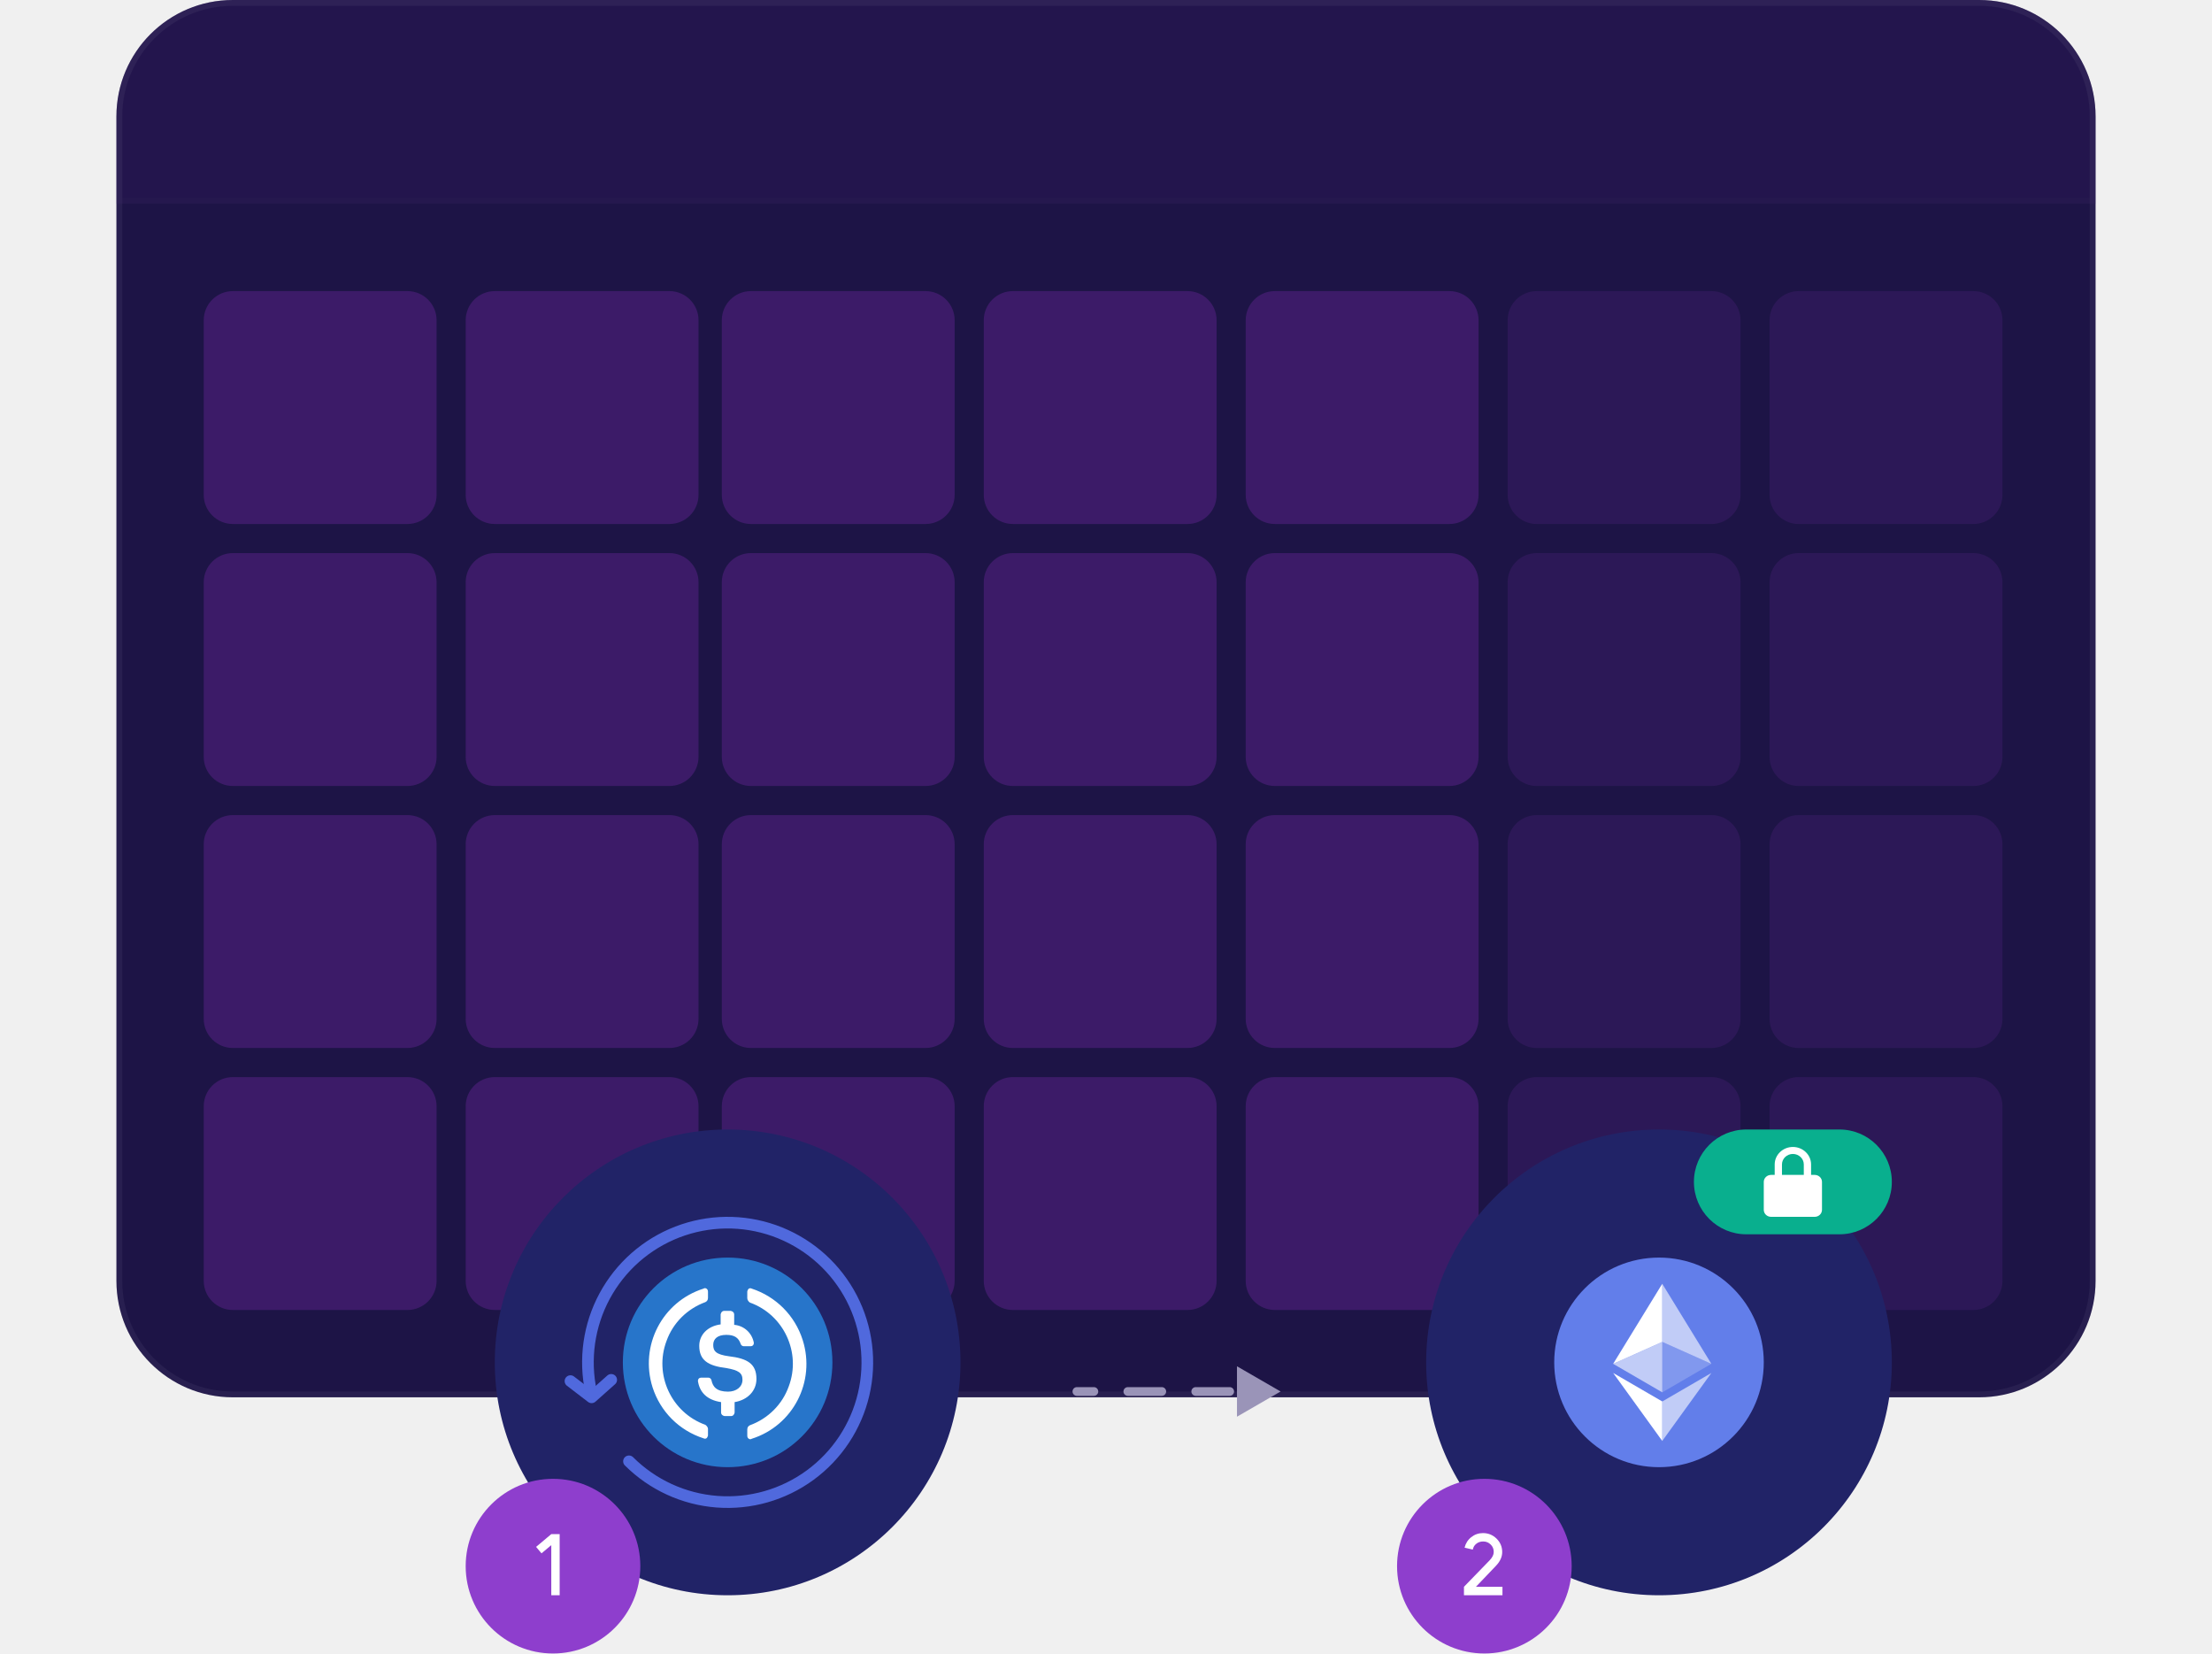
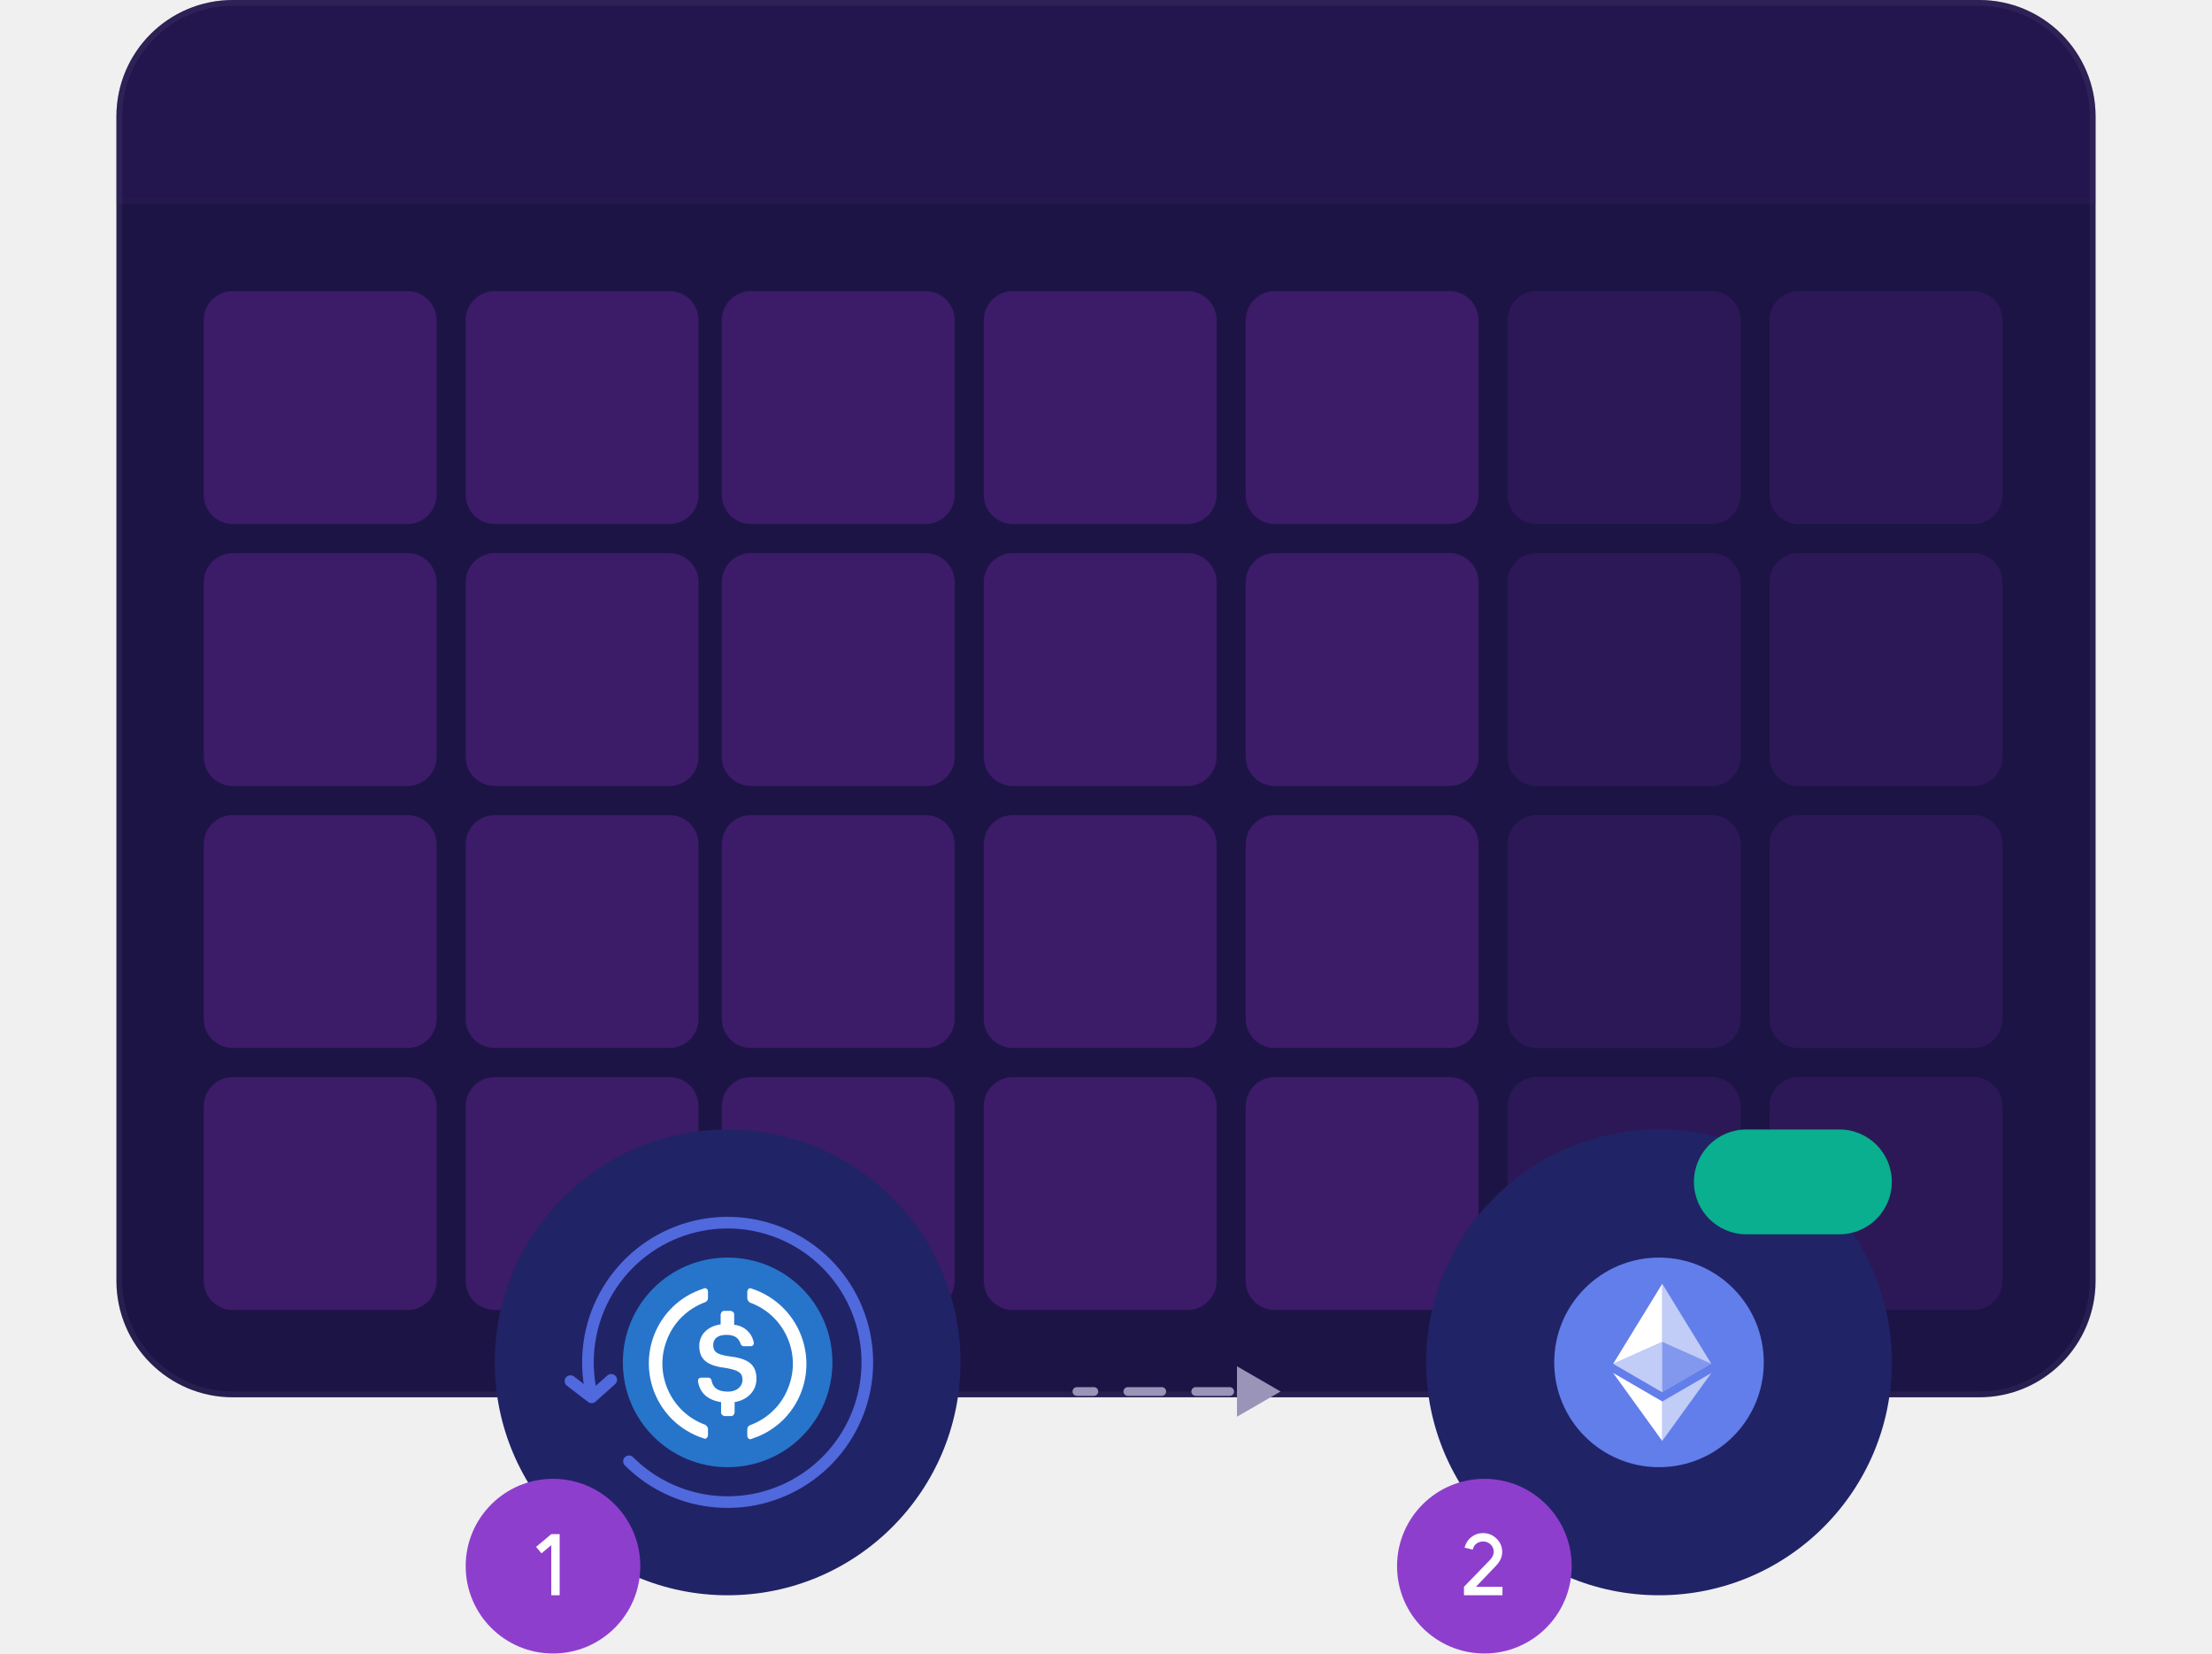
<svg xmlns="http://www.w3.org/2000/svg" width="380" height="284" viewBox="0 0 380 284" fill="none">
  <mask id="path-1-inside-1_355_2407" fill="white">
    <path d="M20 20C20 8.954 28.954 0 40 0L340 0C351.046 0 360 8.954 360 20V220C360 231.046 351.046 240 340 240H40C28.954 240 20 231.046 20 220V20Z" />
  </mask>
  <path d="M20 20C20 8.954 28.954 0 40 0L340 0C351.046 0 360 8.954 360 20V220C360 231.046 351.046 240 340 240H40C28.954 240 20 231.046 20 220V20Z" fill="#1D1446" />
  <path d="M40 0V1L340 1V0V-1L40 -1V0ZM360 20H359V220H360H361V20H360ZM340 240V239H40V240V241H340V240ZM20 220H21V20H20H19V220H20ZM40 240V239C29.507 239 21 230.493 21 220H20H19C19 231.598 28.402 241 40 241V240ZM360 220H359C359 230.493 350.493 239 340 239V240V241C351.598 241 361 231.598 361 220H360ZM340 0V1C350.493 1 359 9.507 359 20H360H361C361 8.402 351.598 -1 340 -1V0ZM40 0V-1C28.402 -1 19 8.402 19 20H20H21C21 9.507 29.507 1 40 1V0Z" fill="#ACA9BB" fill-opacity="0.08" mask="url(#path-1-inside-1_355_2407)" />
  <g opacity="0.2">
    <mask id="path-3-inside-2_355_2407" fill="white">
      <path d="M20 20C20 8.954 28.954 0 40 0L340 0C351.046 0 360 8.954 360 20V35H20V20Z" />
    </mask>
    <path d="M20 20C20 8.954 28.954 0 40 0L340 0C351.046 0 360 8.954 360 20V35H20V20Z" fill="#3C1B68" />
    <path d="M360 35V36H361V35H360ZM20 35H19V36H20V35ZM40 0V1L340 1V0V-1L40 -1V0ZM360 20H359V35H360H361V20H360ZM360 35V34H20V35V36H360V35ZM20 35H21V20H20H19V35H20ZM340 0V1C350.493 1 359 9.507 359 20H360H361C361 8.402 351.598 -1 340 -1V0ZM40 0V-1C28.402 -1 19 8.402 19 20H20H21C21 9.507 29.507 1 40 1V0Z" fill="#ACA9BB" fill-opacity="0.08" mask="url(#path-3-inside-2_355_2407)" />
  </g>
  <path d="M80 55C80 52.239 82.239 50 85 50H115C117.761 50 120 52.239 120 55V85C120 87.761 117.761 90 115 90H85C82.239 90 80 87.761 80 85V55Z" fill="#3C1B68" />
  <path d="M35 55C35 52.239 37.239 50 40 50H70C72.761 50 75 52.239 75 55V85C75 87.761 72.761 90 70 90H40C37.239 90 35 87.761 35 85V55Z" fill="#3C1B68" />
  <path d="M80 100C80 97.239 82.239 95 85 95H115C117.761 95 120 97.239 120 100V130C120 132.761 117.761 135 115 135H85C82.239 135 80 132.761 80 130V100Z" fill="#3C1B68" />
  <path d="M214 55C214 52.239 216.239 50 219 50H249C251.761 50 254 52.239 254 55V85C254 87.761 251.761 90 249 90H219C216.239 90 214 87.761 214 85V55Z" fill="#3C1B68" />
  <path opacity="0.5" d="M304 55C304 52.239 306.239 50 309 50H339C341.761 50 344 52.239 344 55V85C344 87.761 341.761 90 339 90H309C306.239 90 304 87.761 304 85V55Z" fill="#3C1B68" />
  <path opacity="0.5" d="M304 100C304 97.239 306.239 95 309 95H339C341.761 95 344 97.239 344 100V130C344 132.761 341.761 135 339 135H309C306.239 135 304 132.761 304 130V100Z" fill="#3C1B68" />
  <path d="M35 100C35 97.239 37.239 95 40 95H70C72.761 95 75 97.239 75 100V130C75 132.761 72.761 135 70 135H40C37.239 135 35 132.761 35 130V100Z" fill="#3C1B68" />
  <path d="M124 55C124 52.239 126.239 50 129 50H159C161.761 50 164 52.239 164 55V85C164 87.761 161.761 90 159 90H129C126.239 90 124 87.761 124 85V55Z" fill="#3C1B68" />
  <path d="M169 55C169 52.239 171.239 50 174 50H204C206.761 50 209 52.239 209 55V85C209 87.761 206.761 90 204 90H174C171.239 90 169 87.761 169 85V55Z" fill="#3C1B68" />
  <path opacity="0.5" d="M259 55C259 52.239 261.239 50 264 50H294C296.761 50 299 52.239 299 55V85C299 87.761 296.761 90 294 90H264C261.239 90 259 87.761 259 85V55Z" fill="#3C1B68" />
  <path opacity="0.5" d="M259 100C259 97.239 261.239 95 264 95H294C296.761 95 299 97.239 299 100V130C299 132.761 296.761 135 294 135H264C261.239 135 259 132.761 259 130V100Z" fill="#3C1B68" />
  <path d="M124 100C124 97.239 126.239 95 129 95H159C161.761 95 164 97.239 164 100V130C164 132.761 161.761 135 159 135H129C126.239 135 124 132.761 124 130V100Z" fill="#3C1B68" />
  <path d="M169 100C169 97.239 171.239 95 174 95H204C206.761 95 209 97.239 209 100V130C209 132.761 206.761 135 204 135H174C171.239 135 169 132.761 169 130V100Z" fill="#3C1B68" />
  <path d="M214 100C214 97.239 216.239 95 219 95H249C251.761 95 254 97.239 254 100V130C254 132.761 251.761 135 249 135H219C216.239 135 214 132.761 214 130V100Z" fill="#3C1B68" />
  <path d="M80 145C80 142.239 82.239 140 85 140H115C117.761 140 120 142.239 120 145V175C120 177.761 117.761 180 115 180H85C82.239 180 80 177.761 80 175V145Z" fill="#3C1B68" />
  <path opacity="0.5" d="M304 145C304 142.239 306.239 140 309 140H339C341.761 140 344 142.239 344 145V175C344 177.761 341.761 180 339 180H309C306.239 180 304 177.761 304 175V145Z" fill="#3C1B68" />
  <path d="M35 145C35 142.239 37.239 140 40 140H70C72.761 140 75 142.239 75 145V175C75 177.761 72.761 180 70 180H40C37.239 180 35 177.761 35 175V145Z" fill="#3C1B68" />
  <path opacity="0.5" d="M259 145C259 142.239 261.239 140 264 140H294C296.761 140 299 142.239 299 145V175C299 177.761 296.761 180 294 180H264C261.239 180 259 177.761 259 175V145Z" fill="#3C1B68" />
  <path d="M124 145C124 142.239 126.239 140 129 140H159C161.761 140 164 142.239 164 145V175C164 177.761 161.761 180 159 180H129C126.239 180 124 177.761 124 175V145Z" fill="#3C1B68" />
  <path d="M169 145C169 142.239 171.239 140 174 140H204C206.761 140 209 142.239 209 145V175C209 177.761 206.761 180 204 180H174C171.239 180 169 177.761 169 175V145Z" fill="#3C1B68" />
  <path d="M214 145C214 142.239 216.239 140 219 140H249C251.761 140 254 142.239 254 145V175C254 177.761 251.761 180 249 180H219C216.239 180 214 177.761 214 175V145Z" fill="#3C1B68" />
  <path d="M80 190C80 187.239 82.239 185 85 185H115C117.761 185 120 187.239 120 190V220C120 222.761 117.761 225 115 225H85C82.239 225 80 222.761 80 220V190Z" fill="#3C1B68" />
  <path opacity="0.5" d="M304 190C304 187.239 306.239 185 309 185H339C341.761 185 344 187.239 344 190V220C344 222.761 341.761 225 339 225H309C306.239 225 304 222.761 304 220V190Z" fill="#3C1B68" />
  <path d="M35 190C35 187.239 37.239 185 40 185H70C72.761 185 75 187.239 75 190V220C75 222.761 72.761 225 70 225H40C37.239 225 35 222.761 35 220V190Z" fill="#3C1B68" />
  <path opacity="0.5" d="M259 190C259 187.239 261.239 185 264 185H294C296.761 185 299 187.239 299 190V220C299 222.761 296.761 225 294 225H264C261.239 225 259 222.761 259 220V190Z" fill="#3C1B68" />
  <path d="M124 190C124 187.239 126.239 185 129 185H159C161.761 185 164 187.239 164 190V220C164 222.761 161.761 225 159 225H129C126.239 225 124 222.761 124 220V190Z" fill="#3C1B68" />
  <path d="M169 190C169 187.239 171.239 185 174 185H204C206.761 185 209 187.239 209 190V220C209 222.761 206.761 225 204 225H174C171.239 225 169 222.761 169 220V190Z" fill="#3C1B68" />
  <path d="M214 190C214 187.239 216.239 185 219 185H249C251.761 185 254 187.239 254 190V220C254 222.761 251.761 225 249 225H219C216.239 225 214 222.761 214 220V190Z" fill="#3C1B68" />
  <circle cx="125" cy="234" r="40" fill="#212367" />
  <g clip-path="url(#clip0_355_2407)">
    <path d="M125 252C134.975 252 143 243.975 143 234C143 224.025 134.975 216 125 216C115.025 216 107 224.025 107 234C107 243.975 115.025 252 125 252Z" fill="#2775CA" />
    <path d="M129.95 236.85C129.95 234.225 128.375 233.325 125.225 232.95C122.975 232.65 122.525 232.05 122.525 231C122.525 229.95 123.275 229.275 124.775 229.275C126.125 229.275 126.875 229.725 127.25 230.85C127.325 231.075 127.55 231.225 127.775 231.225H128.975C129.275 231.225 129.5 231 129.5 230.7V230.625C129.2 228.975 127.85 227.7 126.125 227.55V225.75C126.125 225.45 125.9 225.225 125.525 225.15H124.4C124.1 225.15 123.875 225.375 123.8 225.75V227.475C121.55 227.775 120.125 229.275 120.125 231.15C120.125 233.625 121.625 234.6 124.775 234.975C126.875 235.35 127.55 235.8 127.55 237C127.55 238.2 126.5 239.025 125.075 239.025C123.125 239.025 122.45 238.2 122.225 237.075C122.15 236.775 121.925 236.625 121.7 236.625H120.425C120.125 236.625 119.9 236.85 119.9 237.15V237.225C120.2 239.1 121.4 240.45 123.875 240.825V242.625C123.875 242.925 124.1 243.15 124.475 243.225H125.6C125.9 243.225 126.125 243 126.2 242.625V240.825C128.45 240.45 129.95 238.875 129.95 236.85Z" fill="white" />
    <path d="M121.175 244.725C115.325 242.625 112.325 236.1 114.5 230.325C115.625 227.175 118.1 224.775 121.175 223.65C121.475 223.5 121.625 223.275 121.625 222.9V221.85C121.625 221.55 121.475 221.325 121.175 221.25C121.1 221.25 120.95 221.25 120.875 221.325C113.75 223.575 109.85 231.15 112.1 238.275C113.45 242.475 116.675 245.7 120.875 247.05C121.175 247.2 121.475 247.05 121.55 246.75C121.625 246.675 121.625 246.6 121.625 246.45V245.4C121.625 245.175 121.4 244.875 121.175 244.725ZM129.125 221.325C128.825 221.175 128.525 221.325 128.45 221.625C128.375 221.7 128.375 221.775 128.375 221.925V222.975C128.375 223.275 128.6 223.575 128.825 223.725C134.675 225.825 137.675 232.35 135.5 238.125C134.375 241.275 131.9 243.675 128.825 244.8C128.525 244.95 128.375 245.175 128.375 245.55V246.6C128.375 246.9 128.525 247.125 128.825 247.2C128.9 247.2 129.05 247.2 129.125 247.125C136.25 244.875 140.15 237.3 137.9 230.175C136.55 225.9 133.25 222.675 129.125 221.325Z" fill="white" />
  </g>
  <path d="M108.052 250.993C112.106 255.037 117.473 257.497 123.182 257.931C128.892 258.365 134.568 256.743 139.187 253.358C143.805 249.973 147.061 245.049 148.367 239.474C149.673 233.899 148.943 228.041 146.309 222.957C143.674 217.873 139.309 213.899 134.001 211.752C128.692 209.604 122.792 209.425 117.363 211.247C111.935 213.069 107.337 216.772 104.399 221.687C101.462 226.602 100.378 232.405 101.344 238.049" stroke="#5069DD" stroke-width="2" stroke-linecap="round" stroke-linejoin="round" />
  <path d="M98 237.217L101.631 240L105 237" stroke="#5069DD" stroke-width="2" stroke-linecap="round" stroke-linejoin="round" />
  <circle cx="95" cy="269" r="15" fill="#8E3ECD" />
  <path d="M94.705 263.5H96.145V274H94.705V265.39L93.025 266.8L92.095 265.69L94.705 263.5Z" fill="white" />
  <path d="M185 238.25C184.586 238.25 184.25 238.586 184.25 239C184.25 239.414 184.586 239.75 185 239.75V238.25ZM220 239L212.5 234.67V243.33L220 239ZM187.917 239.75C188.331 239.75 188.667 239.414 188.667 239C188.667 238.586 188.331 238.25 187.917 238.25V239.75ZM193.75 238.25C193.336 238.25 193 238.586 193 239C193 239.414 193.336 239.75 193.75 239.75V238.25ZM199.583 239.75C199.998 239.75 200.333 239.414 200.333 239C200.333 238.586 199.998 238.25 199.583 238.25V239.75ZM205.417 238.25C205.002 238.25 204.667 238.586 204.667 239C204.667 239.414 205.002 239.75 205.417 239.75V238.25ZM211.25 239.75C211.664 239.75 212 239.414 212 239C212 238.586 211.664 238.25 211.25 238.25V239.75ZM217.083 238.25C216.669 238.25 216.333 238.586 216.333 239C216.333 239.414 216.669 239.75 217.083 239.75V238.25ZM185 239V239.75H187.917V239V238.25H185V239ZM193.75 239V239.75H199.583V239V238.25H193.75V239ZM205.417 239V239.75H211.25V239V238.25H205.417V239ZM185 238.25C184.586 238.25 184.25 238.586 184.25 239C184.25 239.414 184.586 239.75 185 239.75V238.25ZM220 239L212.5 234.67V243.33L220 239ZM187.917 239.75C188.331 239.75 188.667 239.414 188.667 239C188.667 238.586 188.331 238.25 187.917 238.25V239.75ZM193.75 238.25C193.336 238.25 193 238.586 193 239C193 239.414 193.336 239.75 193.75 239.75V238.25ZM199.583 239.75C199.998 239.75 200.333 239.414 200.333 239C200.333 238.586 199.998 238.25 199.583 238.25V239.75ZM205.417 238.25C205.002 238.25 204.667 238.586 204.667 239C204.667 239.414 205.002 239.75 205.417 239.75V238.25ZM211.25 239.75C211.664 239.75 212 239.414 212 239C212 238.586 211.664 238.25 211.25 238.25V239.75ZM217.083 238.25C216.669 238.25 216.333 238.586 216.333 239C216.333 239.414 216.669 239.75 217.083 239.75V238.25ZM185 239V239.75H187.917V239V238.25H185V239ZM193.75 239V239.75H199.583V239V238.25H193.75V239ZM205.417 239V239.75H211.25V239V238.25H205.417V239Z" fill="#9A94B8" />
  <circle cx="285" cy="234" r="40" fill="#212367" />
  <g clip-path="url(#clip1_355_2407)">
    <path d="M285 252C294.941 252 303 243.941 303 234C303 224.059 294.941 216 285 216C275.059 216 267 224.059 267 234C267 243.941 275.059 252 285 252Z" fill="#627EEA" />
    <path d="M285.56 220.5V230.479L293.994 234.247L285.56 220.5Z" fill="white" fill-opacity="0.602" />
    <path d="M285.56 220.5L277.125 234.247L285.56 230.479V220.5Z" fill="white" />
    <path d="M285.56 240.714V247.494L294 235.818L285.56 240.714Z" fill="white" fill-opacity="0.602" />
    <path d="M285.56 247.494V240.713L277.125 235.818L285.56 247.494Z" fill="white" />
    <path d="M285.56 239.145L293.994 234.248L285.56 230.481V239.145Z" fill="white" fill-opacity="0.2" />
    <path d="M277.125 234.248L285.56 239.145V230.481L277.125 234.248Z" fill="white" fill-opacity="0.602" />
  </g>
  <circle cx="255" cy="269" r="15" fill="#8E3ECD" />
  <path d="M254.764 263.32C255.664 263.32 256.439 263.635 257.089 264.265C257.739 264.905 258.064 265.675 258.064 266.575C258.064 267.395 257.714 268.175 257.014 268.915L253.549 272.545H258.109V274H251.494V272.545L255.919 267.985C256.379 267.495 256.609 267.025 256.609 266.575C256.609 266.045 256.434 265.615 256.084 265.285C255.734 264.935 255.304 264.76 254.794 264.76C254.344 264.76 253.959 264.885 253.639 265.135C253.479 265.255 253.344 265.4 253.234 265.57C253.134 265.74 253.059 265.935 253.009 266.155L251.599 265.825C251.779 265.085 252.159 264.485 252.739 264.025C253.329 263.555 254.004 263.32 254.764 263.32Z" fill="white" />
  <rect x="291" y="194" width="34" height="18" rx="9" fill="#09AF8E" />
-   <path d="M313 203C313 202.338 312.439 201.8 311.75 201.8H311.125V200C311.125 198.346 309.723 197 308 197C306.277 197 304.875 198.346 304.875 200V201.8H304.25C303.561 201.8 303 202.338 303 203V207.8C303 208.462 303.561 209 304.25 209H311.75C312.439 209 313 208.462 313 207.8V203ZM306.125 200C306.125 199.008 306.966 198.2 308 198.2C309.034 198.2 309.875 199.008 309.875 200V201.8H306.125V200Z" fill="white" />
  <defs>
    <clipPath id="clip0_355_2407">
      <rect width="36" height="36" fill="white" transform="translate(107 216)" />
    </clipPath>
    <clipPath id="clip1_355_2407">
      <rect width="36" height="36" fill="white" transform="translate(267 216)" />
    </clipPath>
  </defs>
</svg>
